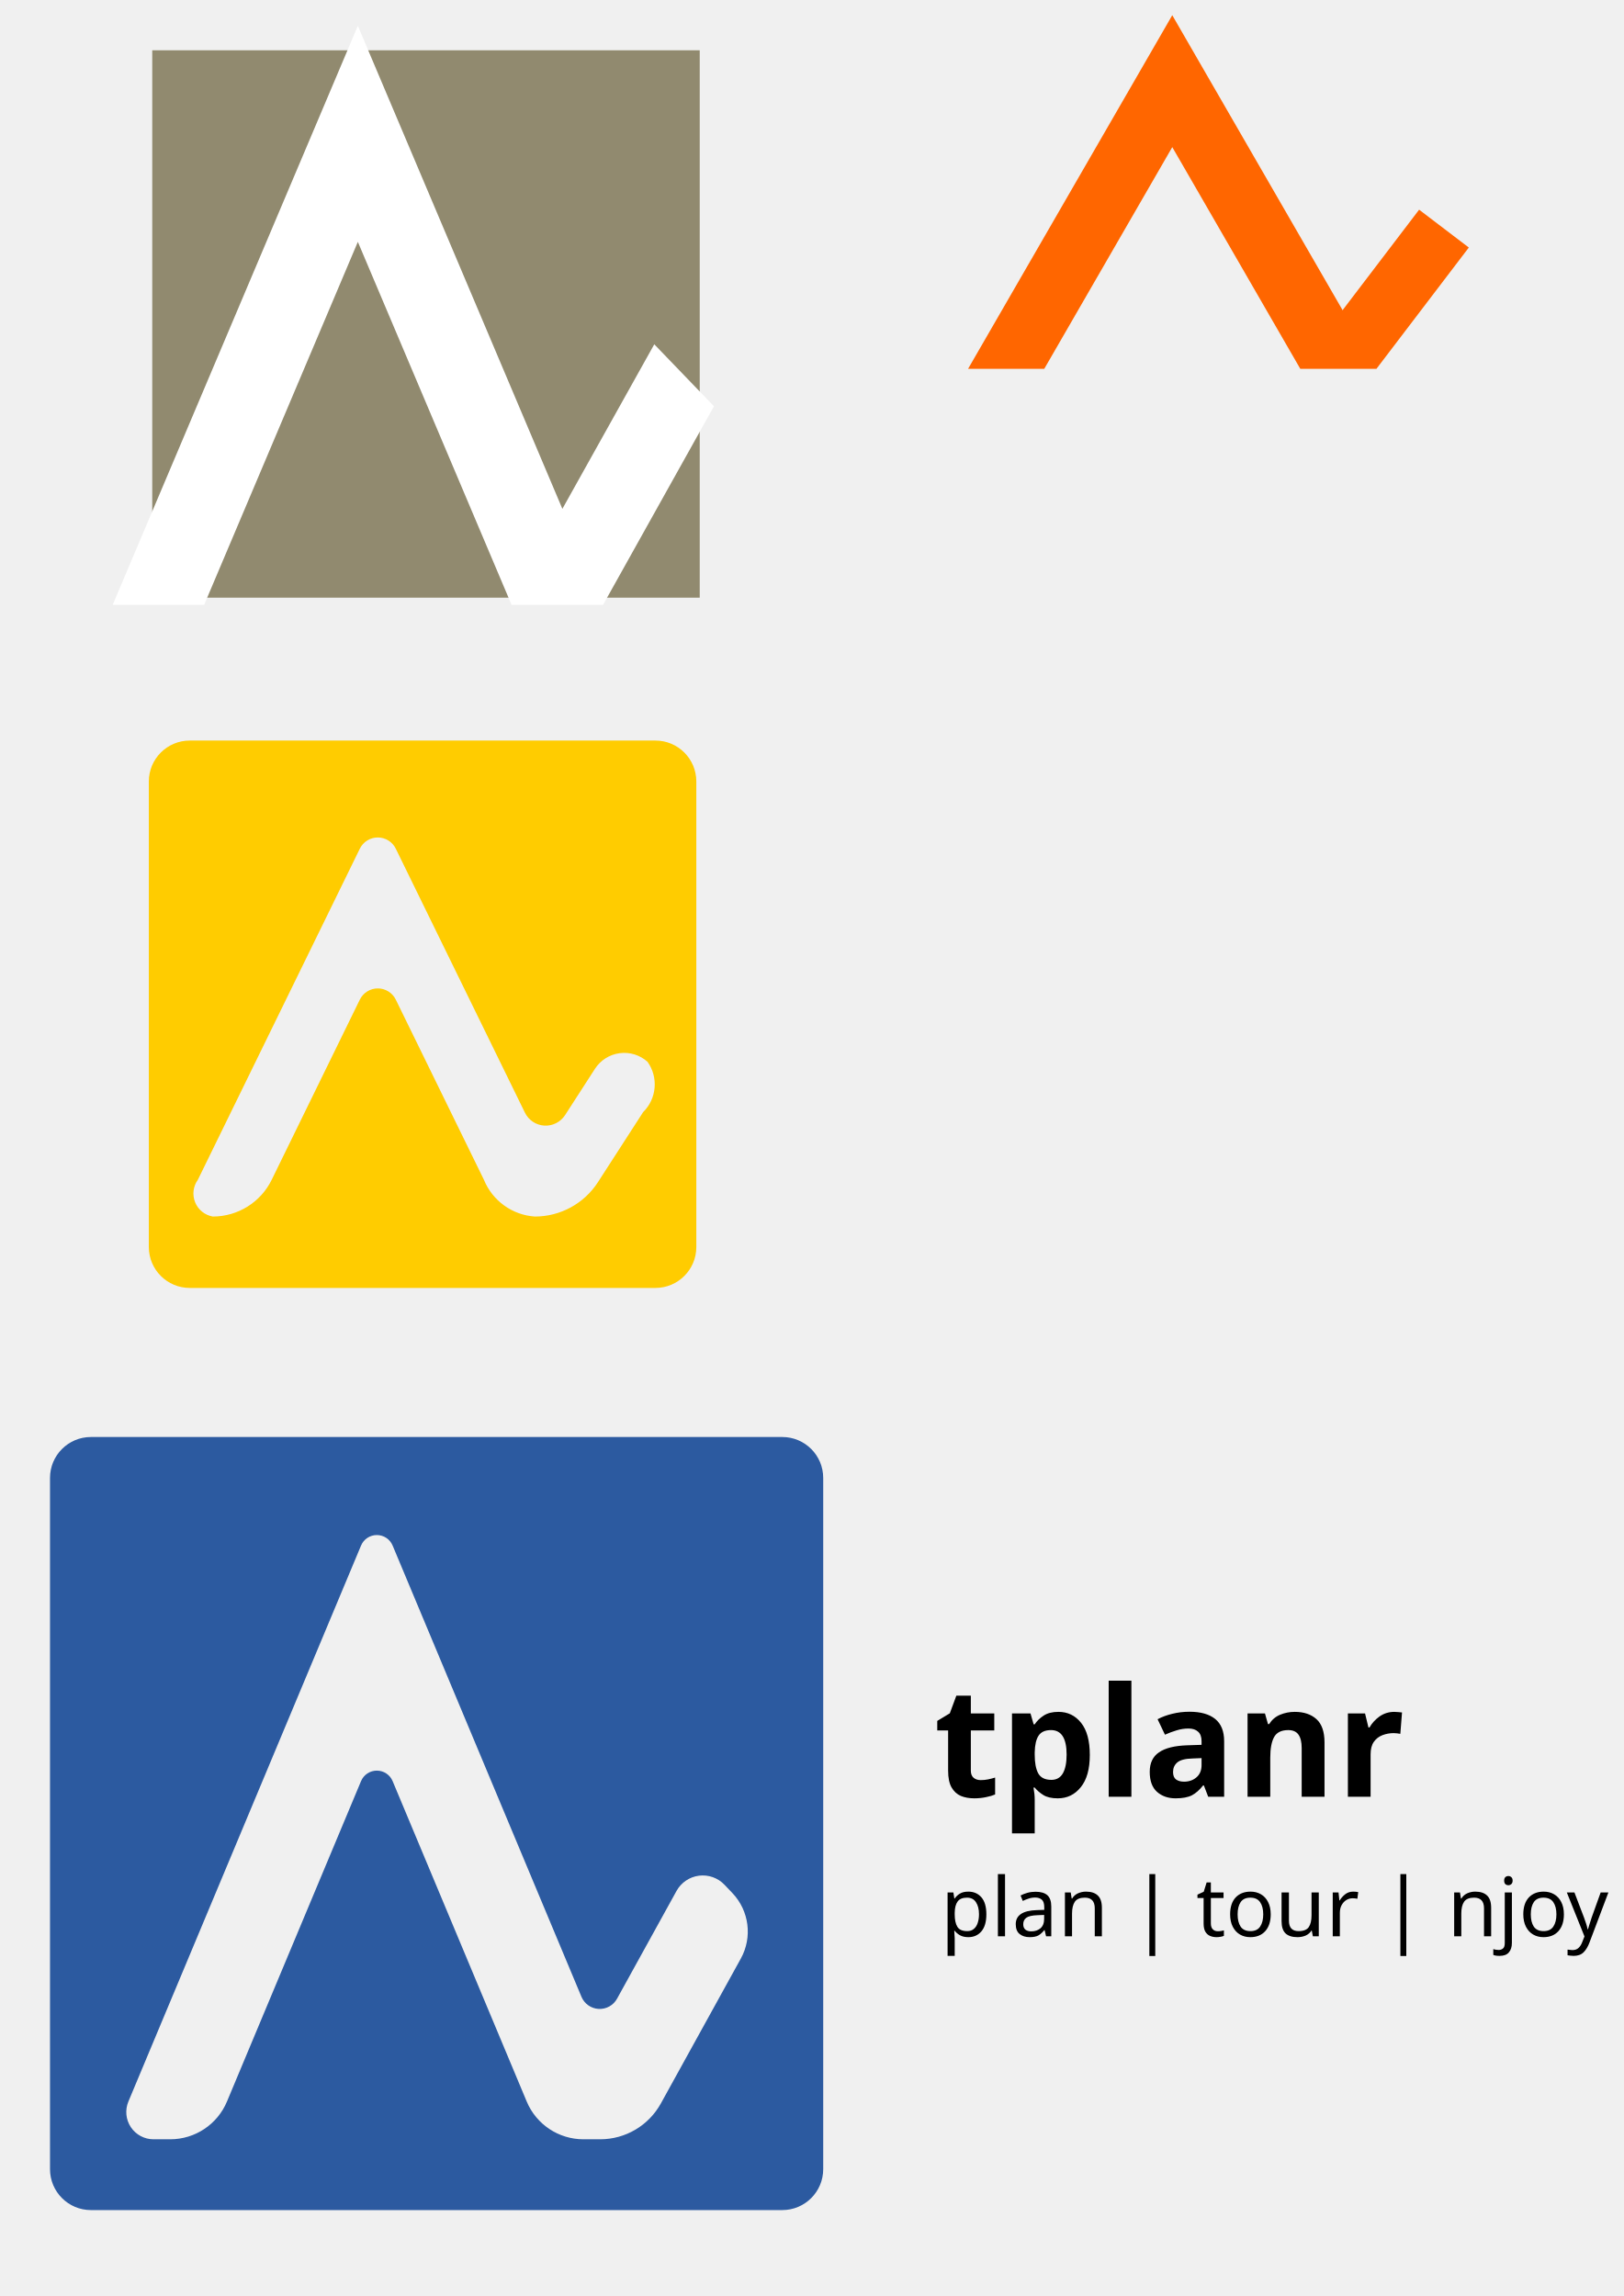
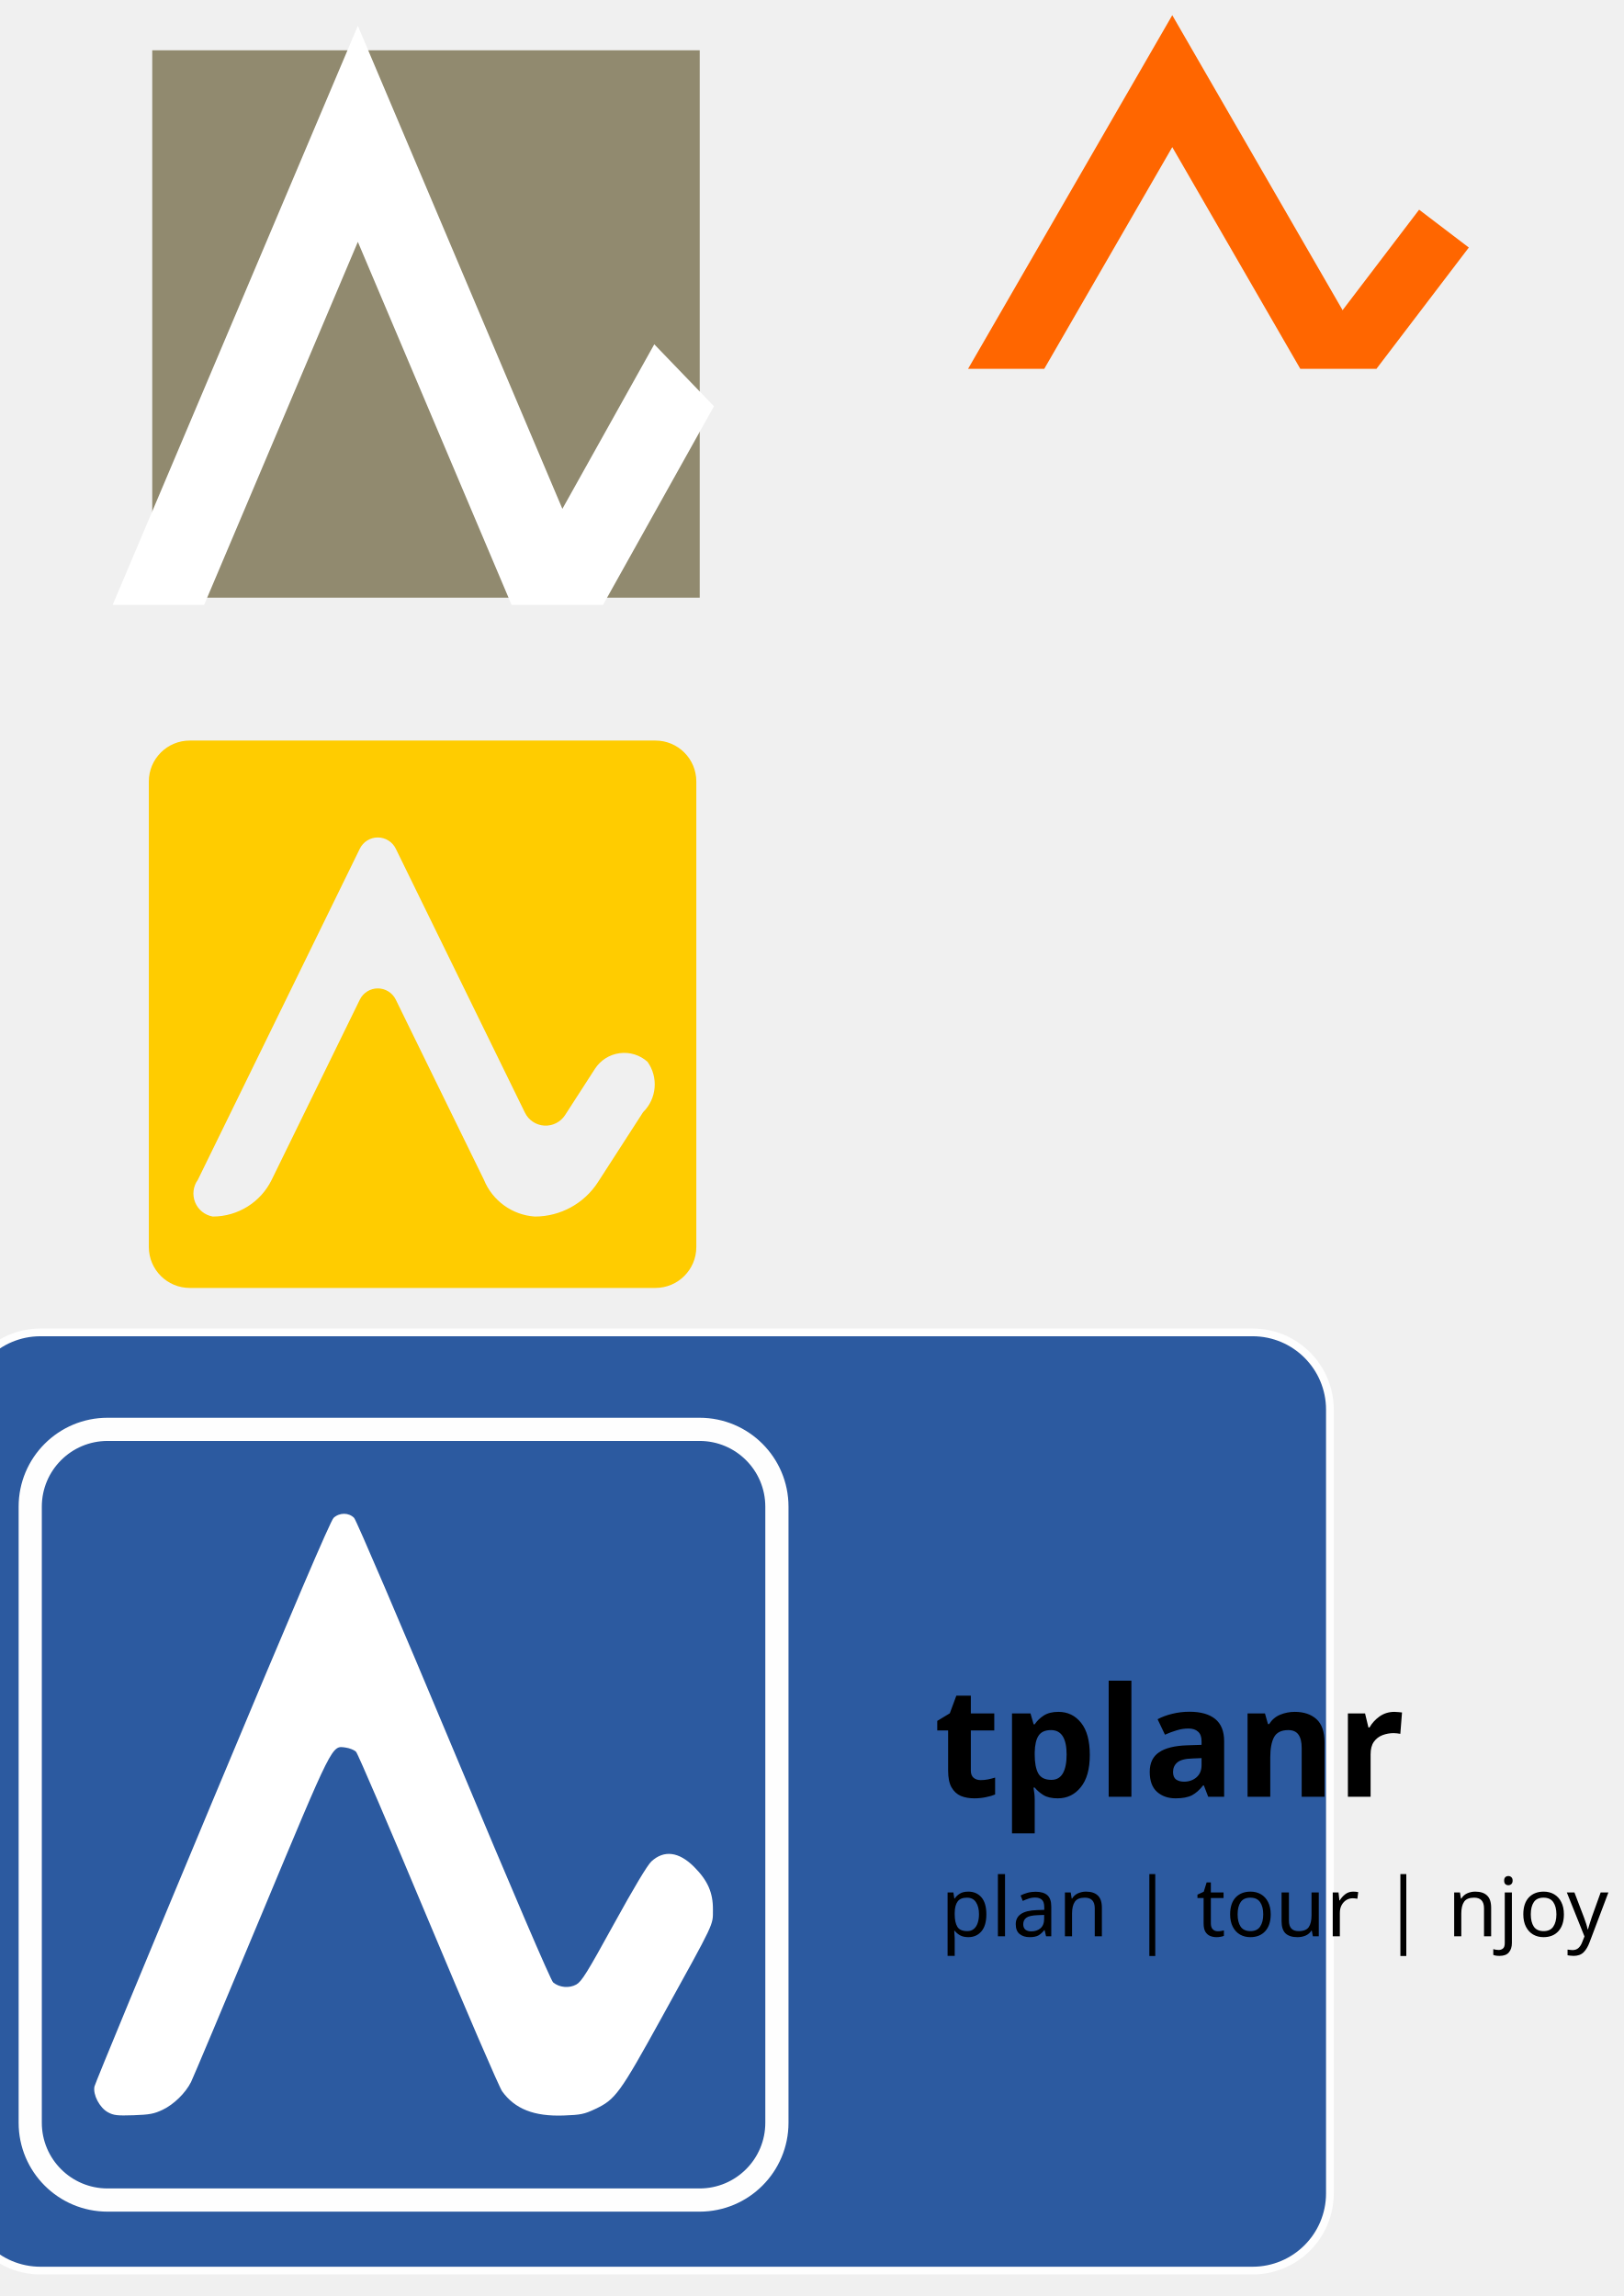
<svg xmlns="http://www.w3.org/2000/svg" width="210mm" height="297mm" viewBox="0 0 210 297" version="1.1" id="svg5">
  <defs id="defs2">
    </defs>
  <g id="layer1">
+     <rect style="fill:#2c5aa0;stroke:#fefefe;stroke-width:1;stroke-linejoin:round;stroke-miterlimit:4;stroke-dasharray:none;stroke-opacity:1" id="rect2386" width="176.766" height="121.361" x="-4.764" y="172.352" rx="10" ry="10" />
    <path id="path51" style="fill:#ff6600;stroke-width:0.265" d="m 151.614,1.968 -26.407,45.739 h 9.852 l 16.556,-28.676 16.556,28.676 h 9.851 z" />
    <path id="rect155-9" style="fill:#ffcc00;stroke:none;stroke-width:0.265;fill-opacity:1;stroke-miterlimit:4;stroke-dasharray:none" d="m 19.25,101.086 v 60.224 a 5.292,5.292 45 0 0 5.292,5.292 h 60.224 a 5.292,5.292 135 0 0 5.292,-5.292 V 101.086 A 5.292,5.292 45 0 0 84.765,95.795 H 24.541 a 5.292,5.292 135 0 0 -5.292,5.292 z m 31.938,8.696 16.705,34.151 a 2.987,2.987 3.382 0 0 5.194,0.307 l 3.858,-5.979 a 4.509,4.509 172.393 0 1 6.804,-0.909 5.039,5.039 95.027 0 1 -0.573,6.511 l -5.843,9.057 a 9.711,9.711 151.414 0 1 -8.16,4.447 7.669,7.669 35.829 0 1 -6.584,-4.753 L 51.188,129.308 a 2.588,2.588 180 0 0 -4.65,3e-5 l -11.399,23.305 a 8.479,8.479 148.032 0 1 -7.617,4.753 3.025,3.025 67.865 0 1 -1.934,-4.753 l 20.95,-42.83 a 2.588,2.588 180 0 1 4.65,-1e-5 z" />
    <rect style="fill:#ff6600;stroke-width:0.047" id="rect155-6" width="19.718" height="8.08" x="69.901" y="162.453" transform="rotate(-52.70963)" />
    <rect style="fill:#918a6f;stroke:none;stroke-width:0.265" id="rect155-3" width="70.807" height="70.807" x="19.69" y="6.505" />
    <path id="path51-7-5" style="fill:#ffffff;stroke-width:0.371" d="M 46.282,3.341 14.57,78.245 H 26.401 L 46.282,31.285 66.164,78.245 h 11.83 l 14.346,-25.69 -7.72,-8.017 -11.885,21.284 z" />
-     <path id="rect2586" style="fill:#2c5aa0;fill-opacity:1;stroke:none;stroke-width:0.388;stroke-miterlimit:4;stroke-dasharray:none" d="m 6.468,191.177 v 89.417 a 5.292,5.292 45 0 0 5.292,5.292 h 89.417 a 5.292,5.292 135 0 0 5.292,-5.292 v -89.417 a 5.292,5.292 45 0 0 -5.292,-5.292 l -89.417,0 a 5.292,5.292 135 0 0 -5.292,5.292 z m 44.313,8.749 24.422,58.372 a 2.558,2.558 3.094 0 0 4.599,0.249 l 7.695,-13.944 a 3.878,3.878 172.658 0 1 6.204,-0.799 l 1.024,1.076 a 7.221,7.221 82.659 0 1 1.091,8.467 l -10.346,18.748 a 8.964,8.964 149.446 0 1 -7.848,4.633 H 75.456 A 7.95,7.95 33.648 0 1 68.122,271.845 L 50.78,230.398 a 2.214,2.214 180 0 0 -4.085,2e-5 l -17.341,41.448 a 7.95,7.95 146.352 0 1 -7.334,4.882 h -2.166 a 3.522,3.522 56.352 0 1 -3.249,-4.882 l 30.09,-71.92 a 2.214,2.214 180 0 1 4.085,-1e-5 z" />
    <text xml:space="preserve" style="font-style:normal;font-weight:normal;font-size:19.756px;line-height:1.25;font-family:sans-serif;fill:#000000;fill-opacity:1;stroke:none;stroke-width:0.265" x="120.765" y="232.418" id="text4569">
      <tspan id="tspan4567" style="font-style:normal;font-variant:normal;font-weight:bold;font-stretch:normal;font-size:19.756px;font-family:Ubuntu;-inkscape-font-specification:'Ubuntu Bold';stroke-width:0.265" x="120.765" y="232.418">tplanr</tspan>
    </text>
    <text xml:space="preserve" style="font-style:normal;font-weight:normal;font-size:10.583px;line-height:1.25;font-family:sans-serif;fill:#000000;fill-opacity:1;stroke:none;stroke-width:0.265" x="121.648" y="250.472" id="text4569-0">
      <tspan id="tspan4567-9" style="font-style:normal;font-variant:normal;font-weight:normal;font-stretch:normal;font-family:Ubuntu;-inkscape-font-specification:Ubuntu;stroke-width:0.265" x="121.648" y="250.472">plan | tour | njoy</tspan>
    </text>
+     <g id="g1185" style="stroke-width:3;stroke-miterlimit:4;stroke-dasharray:none">
+       <g id="g2362" transform="translate(-136.3436,5.520755)" style="stroke-width:3;stroke-miterlimit:4;stroke-dasharray:none">
+         <rect style="fill:#2c5aa0;stroke:#fefefe;stroke-width:3;stroke-linejoin:round;stroke-miterlimit:4;stroke-dasharray:none;stroke-opacity:1" id="rect1809" width="96.571" height="99.693" x="140.253" y="179.374" ry="10" rx="10" />
+         <path style="fill:#ffffff;stroke-width:3;stroke-miterlimit:4;stroke-dasharray:none" d="m 150.305,267.714 c -1.077,-0.588 -1.958,-2.269 -1.746,-3.33 0.079,-0.396 6.943,-16.992 15.252,-36.879 10.492,-25.112 15.283,-36.319 15.681,-36.684 0.767,-0.704 1.969,-0.699 2.652,0.011 0.288,0.299 5.99,13.623 12.885,30.109 7.725,18.471 12.551,29.723 12.854,29.974 0.81,0.669 2.068,0.785 2.991,0.276 0.69,-0.38 1.388,-1.502 4.857,-7.811 2.597,-4.723 4.34,-7.634 4.857,-8.112 1.631,-1.508 3.551,-1.27 5.511,0.686 1.774,1.77 2.47,3.346 2.451,5.556 -0.018,2.086 0.366,1.278 -6.606,13.915 -5.447,9.873 -6.001,10.635 -8.63,11.871 -1.409,0.663 -1.867,0.757 -4.073,0.835 -3.821,0.136 -6.293,-0.837 -7.952,-3.128 -0.376,-0.52 -4.688,-10.517 -9.58,-22.217 -4.893,-11.699 -9.084,-21.463 -9.313,-21.698 -0.229,-0.235 -0.839,-0.483 -1.354,-0.553 -1.813,-0.243 -1.524,-0.817 -10.956,21.793 -4.722,11.319 -8.789,20.985 -9.038,21.48 -0.712,1.416 -2.222,2.892 -3.66,3.577 -1.117,0.532 -1.697,0.642 -3.775,0.712 -2.11,0.071 -2.575,0.017 -3.308,-0.383 z" id="path1064" />
+       </g>
+     </g>
  </g>
</svg>
